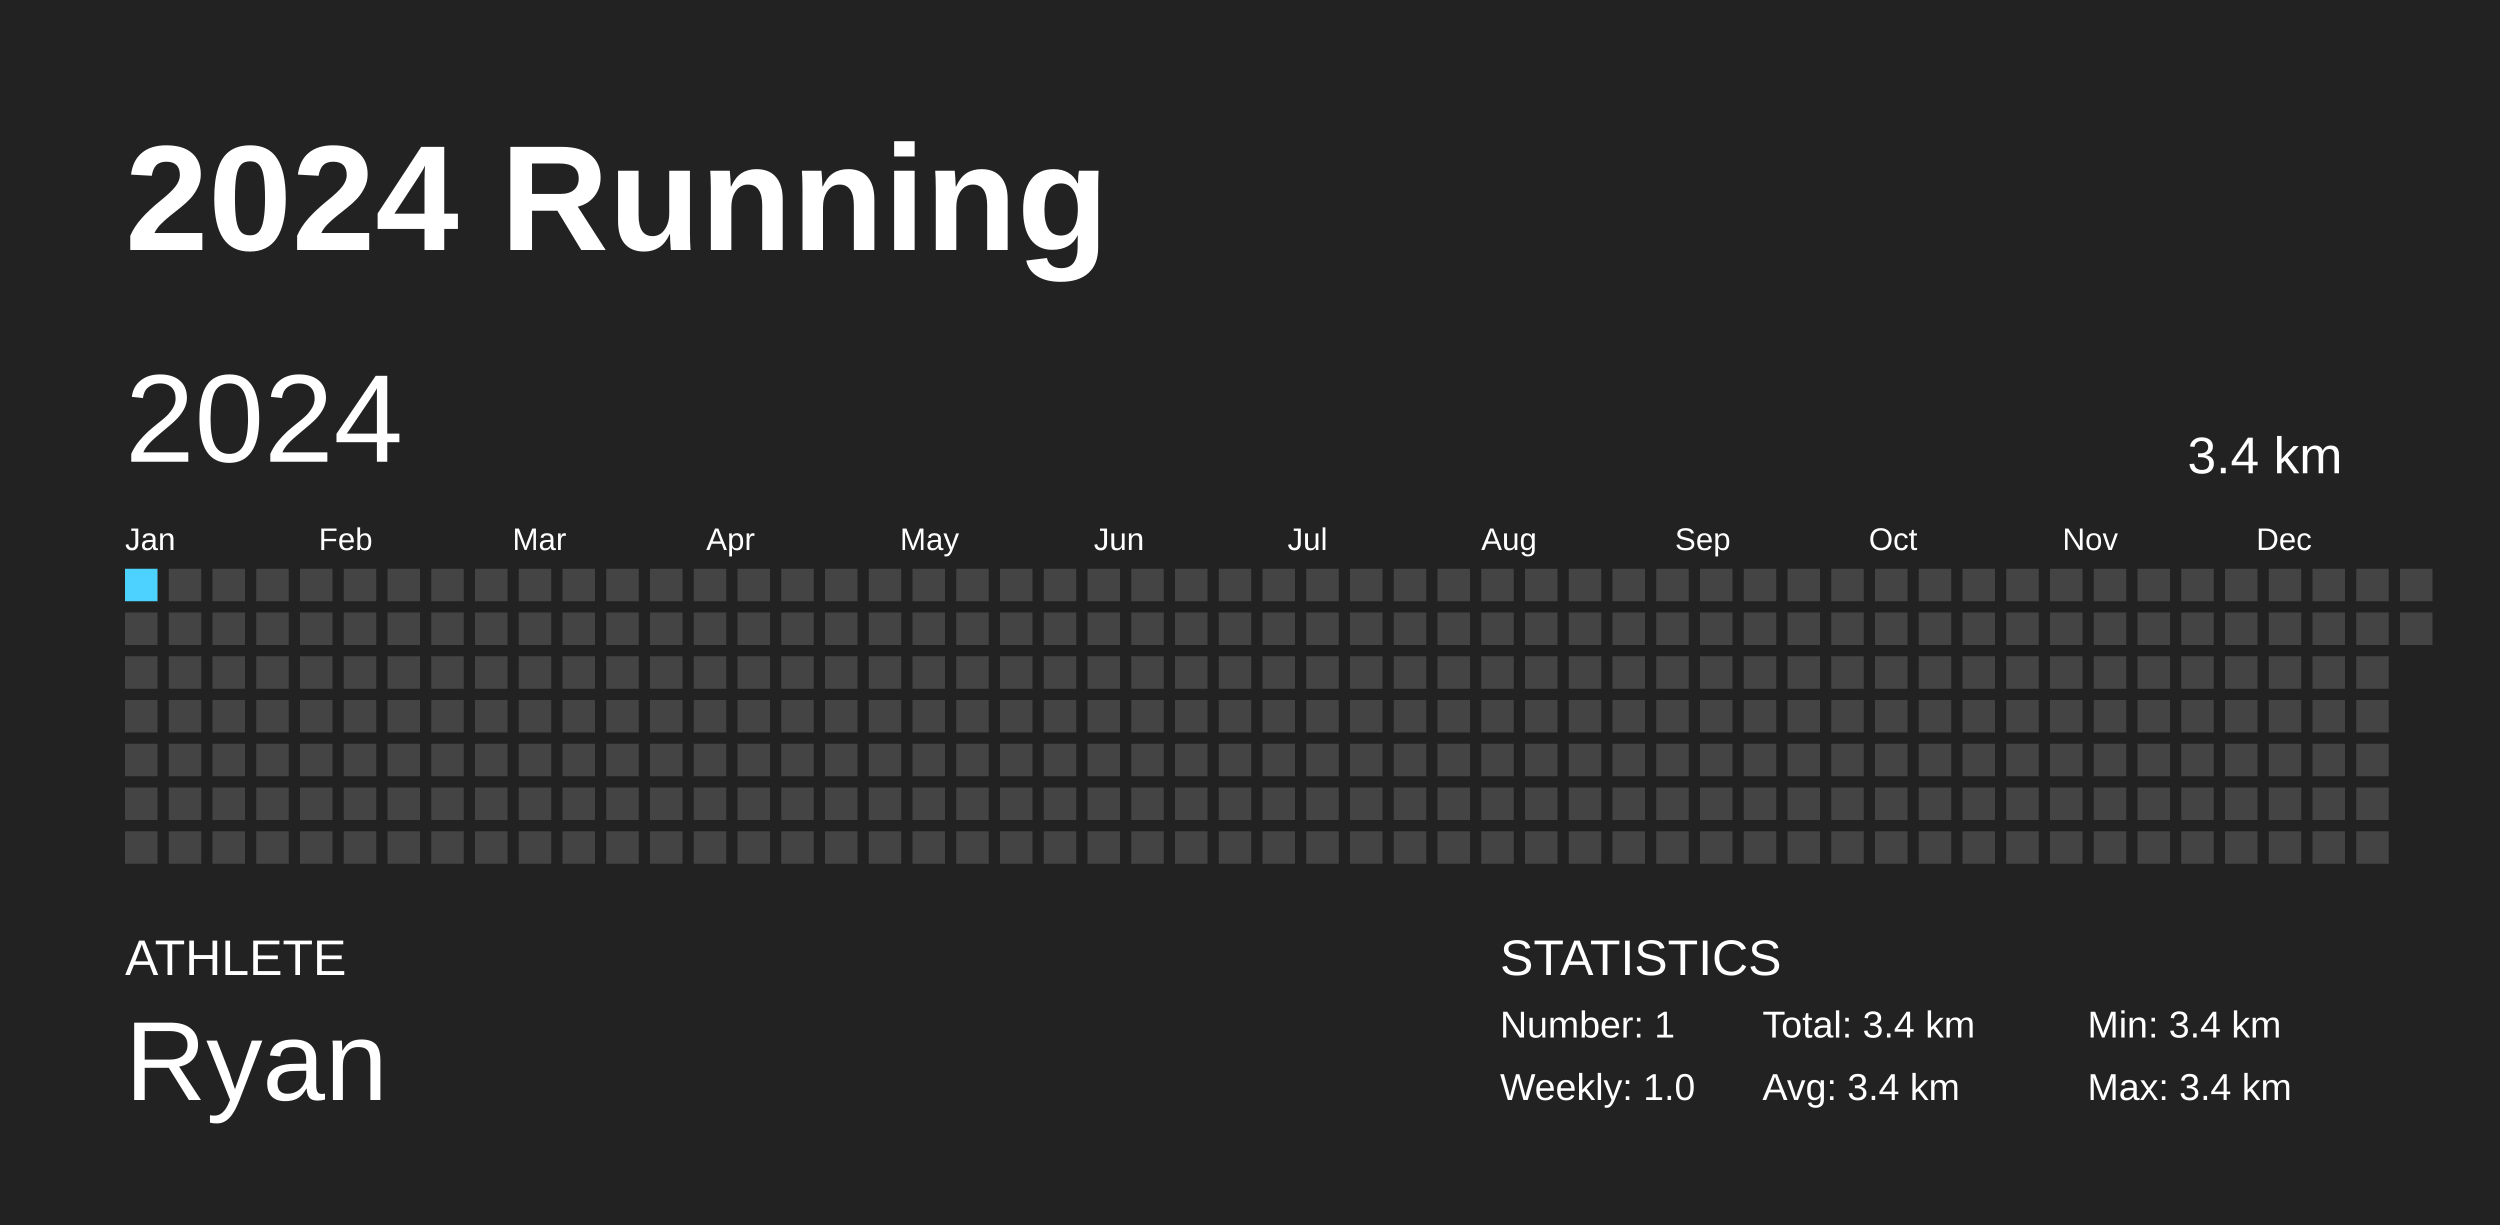
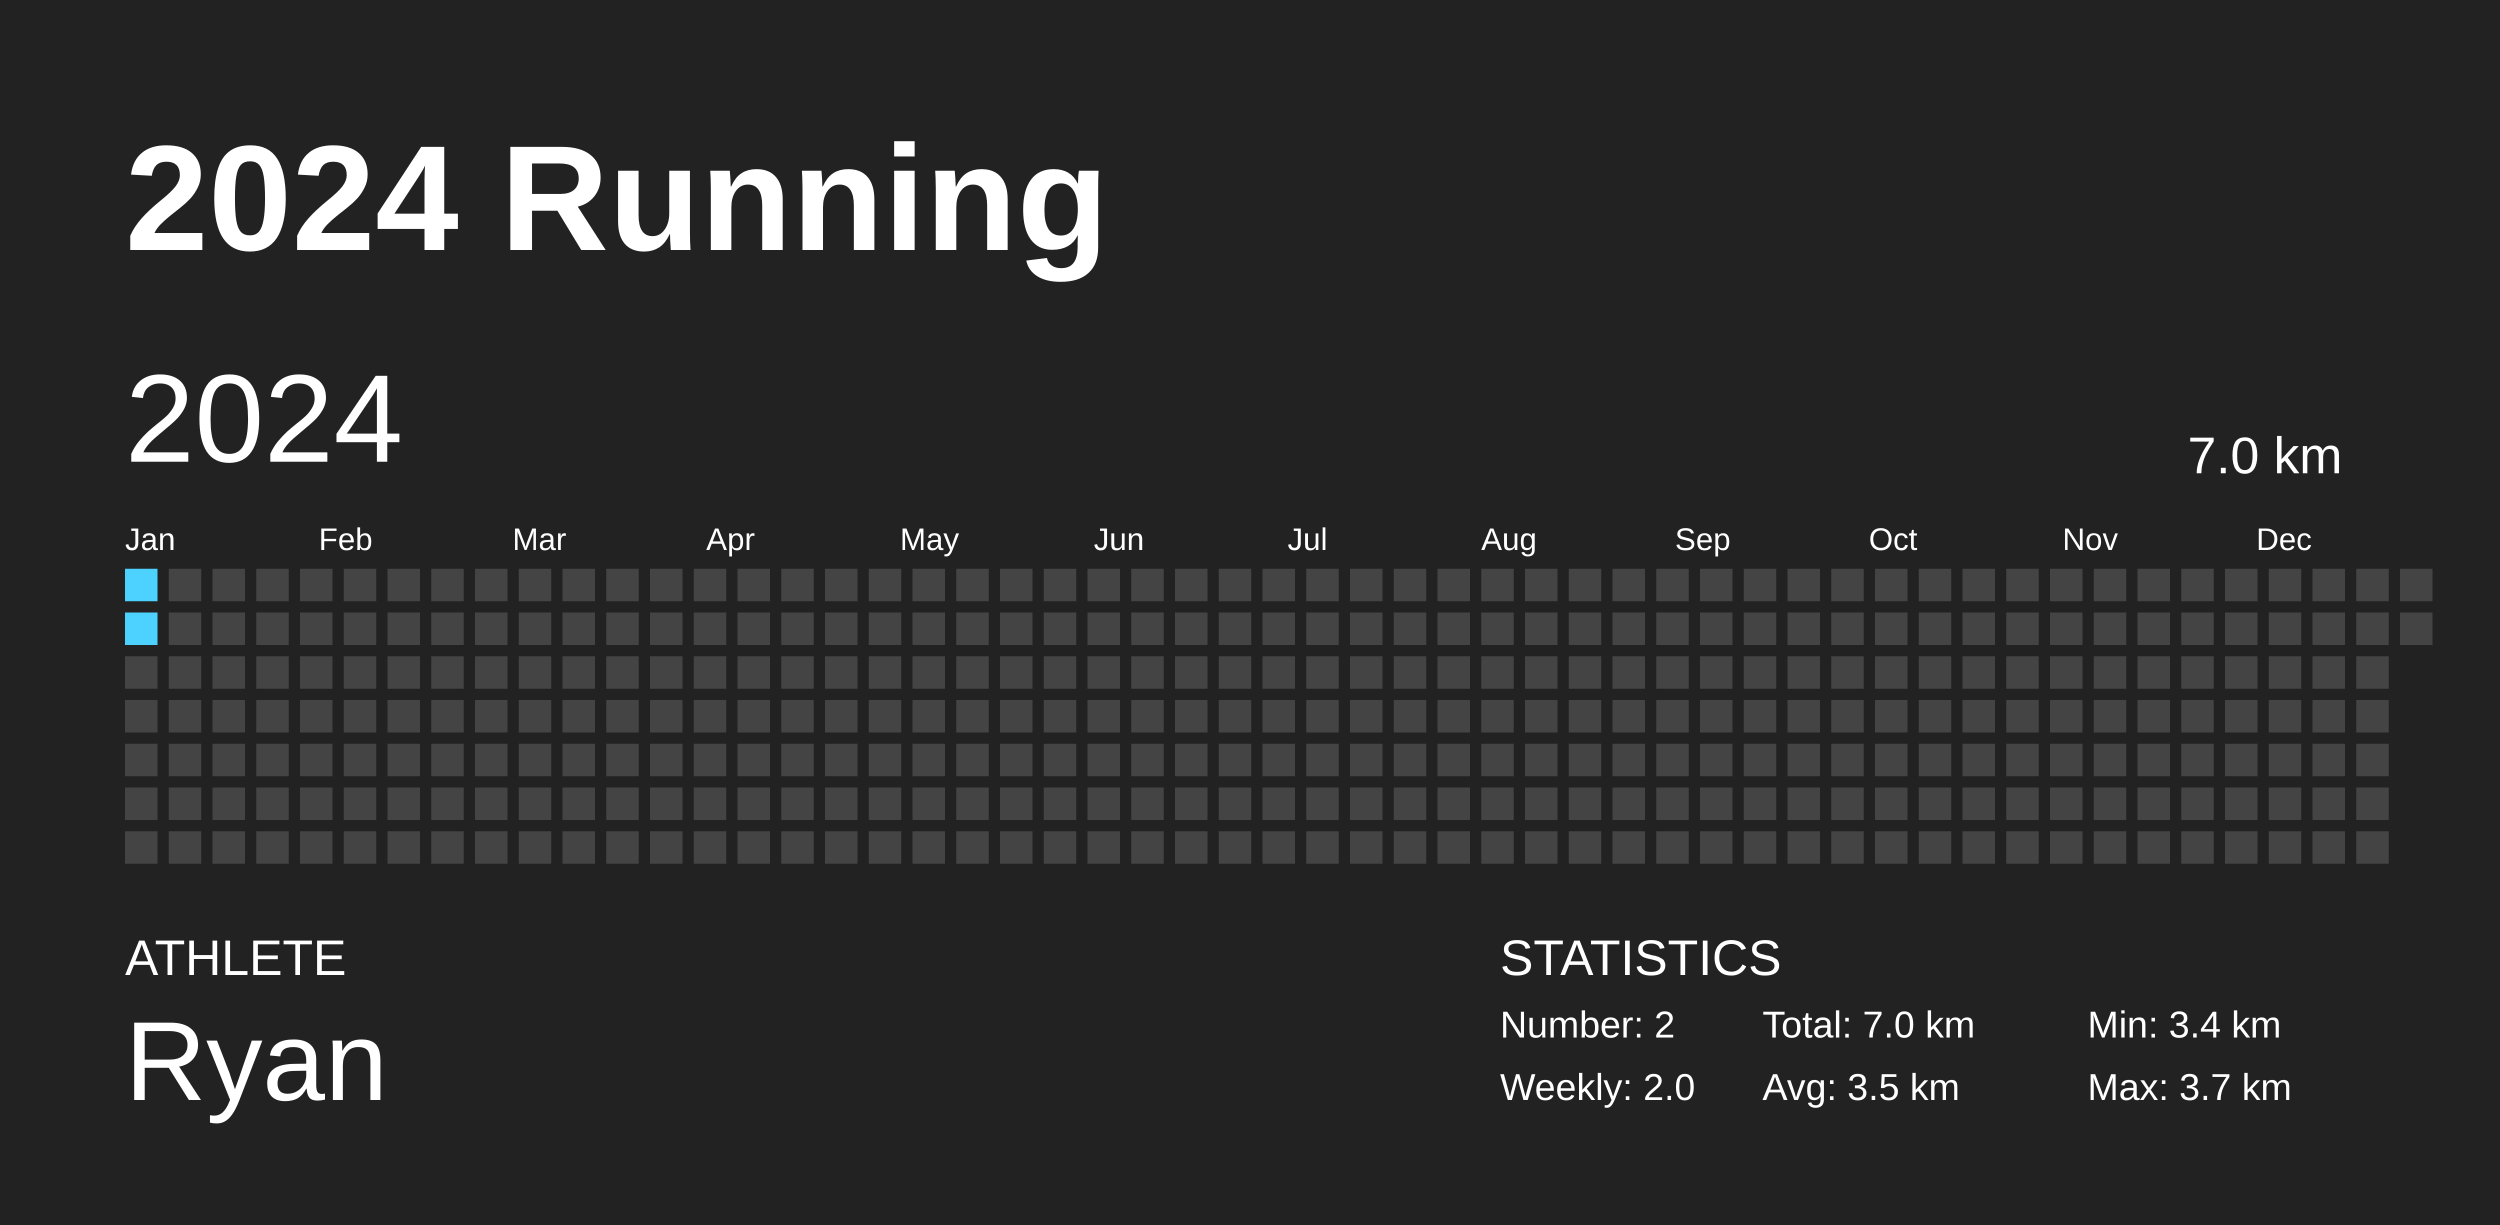
<svg xmlns="http://www.w3.org/2000/svg" baseProfile="full" height="98mm" version="1.1" viewBox="0,0,200,98" width="200mm">
  <defs />
  <rect fill="#222222" height="98" width="200" x="0" y="0" />
  <text fill="#FFFFFF" style="font-size:12px; font-family:Arial; font-weight:bold;" x="10" y="20">2024 Running</text>
  <text fill="#FFFFFF" style="font-size:4px; font-family:Arial" x="10" y="78">ATHLETE</text>
  <text fill="#FFFFFF" style="font-size:9px; font-family:Arial" x="10" y="88">Ryan</text>
  <text fill="#FFFFFF" style="font-size:4px; font-family:Arial" x="120" y="78">STATISTICS</text>
-   <text fill="#FFFFFF" style="font-size:3px; font-family:Arial" x="120" y="83">Number: 1</text>
-   <text fill="#FFFFFF" style="font-size:3px; font-family:Arial" x="120" y="88">Weekly: 1.0</text>
-   <text fill="#FFFFFF" style="font-size:3px; font-family:Arial" x="141" y="83">Total: 3.4 km</text>
-   <text fill="#FFFFFF" style="font-size:3px; font-family:Arial" x="141" y="88">Avg: 3.4 km</text>
+   <text fill="#FFFFFF" style="font-size:3px; font-family:Arial" x="120" y="83">Number: 2</text>
+   <text fill="#FFFFFF" style="font-size:3px; font-family:Arial" x="120" y="88">Weekly: 2.0</text>
+   <text fill="#FFFFFF" style="font-size:3px; font-family:Arial" x="141" y="83">Total: 7.0 km</text>
+   <text fill="#FFFFFF" style="font-size:3px; font-family:Arial" x="141" y="88">Avg: 3.5 km</text>
  <text fill="#FFFFFF" style="font-size:3px; font-family:Arial" x="167" y="83">Min: 3.4 km</text>
-   <text fill="#FFFFFF" style="font-size:3px; font-family:Arial" x="167" y="88">Max: 3.4 km</text>
+   <text fill="#FFFFFF" style="font-size:3px; font-family:Arial" x="167" y="88">Max: 3.7 km</text>
  <text dominant-baseline="hanging" fill="#FFFFFF" style="font-size:10.0px; font-family:Arial;" x="10" y="30">2024</text>
-   <text dominant-baseline="hanging" fill="#FFFFFF" style="font-size:4.125px; font-family:Arial;" x="175" y="35">3.4 km</text>
+   <text dominant-baseline="hanging" fill="#FFFFFF" style="font-size:4.125px; font-family:Arial;" x="175" y="35">7.0 km</text>
  <text fill="#FFFFFF" style="font-size:2.5px; font-family:Arial" x="10.0" y="44">Jan</text>
  <text fill="#FFFFFF" style="font-size:2.5px; font-family:Arial" x="25.5" y="44">Feb</text>
  <text fill="#FFFFFF" style="font-size:2.5px; font-family:Arial" x="41.0" y="44">Mar</text>
  <text fill="#FFFFFF" style="font-size:2.5px; font-family:Arial" x="56.5" y="44">Apr</text>
  <text fill="#FFFFFF" style="font-size:2.5px; font-family:Arial" x="72.0" y="44">May</text>
  <text fill="#FFFFFF" style="font-size:2.5px; font-family:Arial" x="87.5" y="44">Jun</text>
  <text fill="#FFFFFF" style="font-size:2.5px; font-family:Arial" x="103.0" y="44">Jul</text>
  <text fill="#FFFFFF" style="font-size:2.5px; font-family:Arial" x="118.5" y="44">Aug</text>
  <text fill="#FFFFFF" style="font-size:2.5px; font-family:Arial" x="134.0" y="44">Sep</text>
  <text fill="#FFFFFF" style="font-size:2.5px; font-family:Arial" x="149.5" y="44">Oct</text>
  <text fill="#FFFFFF" style="font-size:2.5px; font-family:Arial" x="165.0" y="44">Nov</text>
  <text fill="#FFFFFF" style="font-size:2.5px; font-family:Arial" x="180.5" y="44">Dec</text>
-   <rect fill="#4DD2FF" height="2.6" width="2.6" x="10.0" y="45.5" />
-   <rect fill="#444444" height="2.6" width="2.6" x="10.0" y="49.0" />
+   <rect fill="#4dd2ff" height="2.6" width="2.6" x="10.0" y="45.5" />
+   <rect fill="#4dd2ff" height="2.6" width="2.6" x="10.0" y="49.0" />
  <rect fill="#444444" height="2.6" width="2.6" x="10.0" y="52.5" />
  <rect fill="#444444" height="2.6" width="2.6" x="10.0" y="56.0" />
  <rect fill="#444444" height="2.6" width="2.6" x="10.0" y="59.5" />
  <rect fill="#444444" height="2.6" width="2.6" x="10.0" y="63.0" />
  <rect fill="#444444" height="2.6" width="2.6" x="10.0" y="66.5" />
  <rect fill="#444444" height="2.6" width="2.6" x="13.5" y="45.5" />
  <rect fill="#444444" height="2.6" width="2.6" x="13.5" y="49.0" />
  <rect fill="#444444" height="2.6" width="2.6" x="13.5" y="52.5" />
  <rect fill="#444444" height="2.6" width="2.6" x="13.5" y="56.0" />
  <rect fill="#444444" height="2.6" width="2.6" x="13.5" y="59.5" />
  <rect fill="#444444" height="2.6" width="2.6" x="13.5" y="63.0" />
  <rect fill="#444444" height="2.6" width="2.6" x="13.5" y="66.5" />
  <rect fill="#444444" height="2.6" width="2.6" x="17.0" y="45.5" />
  <rect fill="#444444" height="2.6" width="2.6" x="17.0" y="49.0" />
  <rect fill="#444444" height="2.6" width="2.6" x="17.0" y="52.5" />
  <rect fill="#444444" height="2.6" width="2.6" x="17.0" y="56.0" />
  <rect fill="#444444" height="2.6" width="2.6" x="17.0" y="59.5" />
  <rect fill="#444444" height="2.6" width="2.6" x="17.0" y="63.0" />
  <rect fill="#444444" height="2.6" width="2.6" x="17.0" y="66.5" />
  <rect fill="#444444" height="2.6" width="2.6" x="20.5" y="45.5" />
  <rect fill="#444444" height="2.6" width="2.6" x="20.5" y="49.0" />
  <rect fill="#444444" height="2.6" width="2.6" x="20.5" y="52.5" />
  <rect fill="#444444" height="2.6" width="2.6" x="20.5" y="56.0" />
  <rect fill="#444444" height="2.6" width="2.6" x="20.5" y="59.5" />
  <rect fill="#444444" height="2.6" width="2.6" x="20.5" y="63.0" />
  <rect fill="#444444" height="2.6" width="2.6" x="20.5" y="66.5" />
  <rect fill="#444444" height="2.6" width="2.6" x="24.0" y="45.5" />
  <rect fill="#444444" height="2.6" width="2.6" x="24.0" y="49.0" />
  <rect fill="#444444" height="2.6" width="2.6" x="24.0" y="52.5" />
  <rect fill="#444444" height="2.6" width="2.6" x="24.0" y="56.0" />
  <rect fill="#444444" height="2.6" width="2.6" x="24.0" y="59.5" />
  <rect fill="#444444" height="2.6" width="2.6" x="24.0" y="63.0" />
  <rect fill="#444444" height="2.6" width="2.6" x="24.0" y="66.5" />
  <rect fill="#444444" height="2.6" width="2.6" x="27.5" y="45.5" />
  <rect fill="#444444" height="2.6" width="2.6" x="27.5" y="49.0" />
  <rect fill="#444444" height="2.6" width="2.6" x="27.5" y="52.5" />
  <rect fill="#444444" height="2.6" width="2.6" x="27.5" y="56.0" />
  <rect fill="#444444" height="2.6" width="2.6" x="27.5" y="59.5" />
  <rect fill="#444444" height="2.6" width="2.6" x="27.5" y="63.0" />
  <rect fill="#444444" height="2.6" width="2.6" x="27.5" y="66.5" />
  <rect fill="#444444" height="2.6" width="2.6" x="31.0" y="45.5" />
  <rect fill="#444444" height="2.6" width="2.6" x="31.0" y="49.0" />
  <rect fill="#444444" height="2.6" width="2.6" x="31.0" y="52.5" />
  <rect fill="#444444" height="2.6" width="2.6" x="31.0" y="56.0" />
  <rect fill="#444444" height="2.6" width="2.6" x="31.0" y="59.5" />
  <rect fill="#444444" height="2.6" width="2.6" x="31.0" y="63.0" />
  <rect fill="#444444" height="2.6" width="2.6" x="31.0" y="66.5" />
  <rect fill="#444444" height="2.6" width="2.6" x="34.5" y="45.5" />
  <rect fill="#444444" height="2.6" width="2.6" x="34.5" y="49.0" />
  <rect fill="#444444" height="2.6" width="2.6" x="34.5" y="52.5" />
  <rect fill="#444444" height="2.6" width="2.6" x="34.5" y="56.0" />
  <rect fill="#444444" height="2.6" width="2.6" x="34.5" y="59.5" />
  <rect fill="#444444" height="2.6" width="2.6" x="34.5" y="63.0" />
  <rect fill="#444444" height="2.6" width="2.6" x="34.5" y="66.5" />
  <rect fill="#444444" height="2.6" width="2.6" x="38.0" y="45.5" />
  <rect fill="#444444" height="2.6" width="2.6" x="38.0" y="49.0" />
  <rect fill="#444444" height="2.6" width="2.6" x="38.0" y="52.5" />
  <rect fill="#444444" height="2.6" width="2.6" x="38.0" y="56.0" />
  <rect fill="#444444" height="2.6" width="2.6" x="38.0" y="59.5" />
  <rect fill="#444444" height="2.6" width="2.6" x="38.0" y="63.0" />
  <rect fill="#444444" height="2.6" width="2.6" x="38.0" y="66.5" />
  <rect fill="#444444" height="2.6" width="2.6" x="41.5" y="45.5" />
  <rect fill="#444444" height="2.6" width="2.6" x="41.5" y="49.0" />
  <rect fill="#444444" height="2.6" width="2.6" x="41.5" y="52.5" />
  <rect fill="#444444" height="2.6" width="2.6" x="41.5" y="56.0" />
  <rect fill="#444444" height="2.6" width="2.6" x="41.5" y="59.5" />
  <rect fill="#444444" height="2.6" width="2.6" x="41.5" y="63.0" />
  <rect fill="#444444" height="2.6" width="2.6" x="41.5" y="66.5" />
  <rect fill="#444444" height="2.6" width="2.6" x="45.0" y="45.5" />
  <rect fill="#444444" height="2.6" width="2.6" x="45.0" y="49.0" />
  <rect fill="#444444" height="2.6" width="2.6" x="45.0" y="52.5" />
  <rect fill="#444444" height="2.6" width="2.6" x="45.0" y="56.0" />
  <rect fill="#444444" height="2.6" width="2.6" x="45.0" y="59.5" />
  <rect fill="#444444" height="2.6" width="2.6" x="45.0" y="63.0" />
  <rect fill="#444444" height="2.6" width="2.6" x="45.0" y="66.5" />
  <rect fill="#444444" height="2.6" width="2.6" x="48.5" y="45.5" />
  <rect fill="#444444" height="2.6" width="2.6" x="48.5" y="49.0" />
  <rect fill="#444444" height="2.6" width="2.6" x="48.5" y="52.5" />
  <rect fill="#444444" height="2.6" width="2.6" x="48.5" y="56.0" />
  <rect fill="#444444" height="2.6" width="2.6" x="48.5" y="59.5" />
  <rect fill="#444444" height="2.6" width="2.6" x="48.5" y="63.0" />
  <rect fill="#444444" height="2.6" width="2.6" x="48.5" y="66.5" />
  <rect fill="#444444" height="2.6" width="2.6" x="52.0" y="45.5" />
  <rect fill="#444444" height="2.6" width="2.6" x="52.0" y="49.0" />
  <rect fill="#444444" height="2.6" width="2.6" x="52.0" y="52.5" />
  <rect fill="#444444" height="2.6" width="2.6" x="52.0" y="56.0" />
  <rect fill="#444444" height="2.6" width="2.6" x="52.0" y="59.5" />
  <rect fill="#444444" height="2.6" width="2.6" x="52.0" y="63.0" />
  <rect fill="#444444" height="2.6" width="2.6" x="52.0" y="66.5" />
  <rect fill="#444444" height="2.6" width="2.6" x="55.5" y="45.5" />
  <rect fill="#444444" height="2.6" width="2.6" x="55.5" y="49.0" />
  <rect fill="#444444" height="2.6" width="2.6" x="55.5" y="52.5" />
  <rect fill="#444444" height="2.6" width="2.6" x="55.5" y="56.0" />
  <rect fill="#444444" height="2.6" width="2.6" x="55.5" y="59.5" />
  <rect fill="#444444" height="2.6" width="2.6" x="55.5" y="63.0" />
  <rect fill="#444444" height="2.6" width="2.6" x="55.5" y="66.5" />
  <rect fill="#444444" height="2.6" width="2.6" x="59.0" y="45.5" />
  <rect fill="#444444" height="2.6" width="2.6" x="59.0" y="49.0" />
  <rect fill="#444444" height="2.6" width="2.6" x="59.0" y="52.5" />
  <rect fill="#444444" height="2.6" width="2.6" x="59.0" y="56.0" />
  <rect fill="#444444" height="2.6" width="2.6" x="59.0" y="59.5" />
  <rect fill="#444444" height="2.6" width="2.6" x="59.0" y="63.0" />
  <rect fill="#444444" height="2.6" width="2.6" x="59.0" y="66.5" />
  <rect fill="#444444" height="2.6" width="2.6" x="62.5" y="45.5" />
  <rect fill="#444444" height="2.6" width="2.6" x="62.5" y="49.0" />
  <rect fill="#444444" height="2.6" width="2.6" x="62.5" y="52.5" />
  <rect fill="#444444" height="2.6" width="2.6" x="62.5" y="56.0" />
  <rect fill="#444444" height="2.6" width="2.6" x="62.5" y="59.5" />
  <rect fill="#444444" height="2.6" width="2.6" x="62.5" y="63.0" />
  <rect fill="#444444" height="2.6" width="2.6" x="62.5" y="66.5" />
  <rect fill="#444444" height="2.6" width="2.6" x="66.0" y="45.5" />
  <rect fill="#444444" height="2.6" width="2.6" x="66.0" y="49.0" />
  <rect fill="#444444" height="2.6" width="2.6" x="66.0" y="52.5" />
  <rect fill="#444444" height="2.6" width="2.6" x="66.0" y="56.0" />
  <rect fill="#444444" height="2.6" width="2.6" x="66.0" y="59.5" />
  <rect fill="#444444" height="2.6" width="2.6" x="66.0" y="63.0" />
  <rect fill="#444444" height="2.6" width="2.6" x="66.0" y="66.5" />
  <rect fill="#444444" height="2.6" width="2.6" x="69.5" y="45.5" />
  <rect fill="#444444" height="2.6" width="2.6" x="69.5" y="49.0" />
  <rect fill="#444444" height="2.6" width="2.6" x="69.5" y="52.5" />
  <rect fill="#444444" height="2.6" width="2.6" x="69.5" y="56.0" />
  <rect fill="#444444" height="2.6" width="2.6" x="69.5" y="59.5" />
  <rect fill="#444444" height="2.6" width="2.6" x="69.5" y="63.0" />
  <rect fill="#444444" height="2.6" width="2.6" x="69.5" y="66.5" />
  <rect fill="#444444" height="2.6" width="2.6" x="73.0" y="45.5" />
  <rect fill="#444444" height="2.6" width="2.6" x="73.0" y="49.0" />
  <rect fill="#444444" height="2.6" width="2.6" x="73.0" y="52.5" />
  <rect fill="#444444" height="2.6" width="2.6" x="73.0" y="56.0" />
  <rect fill="#444444" height="2.6" width="2.6" x="73.0" y="59.5" />
  <rect fill="#444444" height="2.6" width="2.6" x="73.0" y="63.0" />
  <rect fill="#444444" height="2.6" width="2.6" x="73.0" y="66.5" />
  <rect fill="#444444" height="2.6" width="2.6" x="76.5" y="45.5" />
  <rect fill="#444444" height="2.6" width="2.6" x="76.5" y="49.0" />
  <rect fill="#444444" height="2.6" width="2.6" x="76.5" y="52.5" />
  <rect fill="#444444" height="2.6" width="2.6" x="76.5" y="56.0" />
  <rect fill="#444444" height="2.6" width="2.6" x="76.5" y="59.5" />
  <rect fill="#444444" height="2.6" width="2.6" x="76.5" y="63.0" />
  <rect fill="#444444" height="2.6" width="2.6" x="76.5" y="66.5" />
  <rect fill="#444444" height="2.6" width="2.6" x="80.0" y="45.5" />
  <rect fill="#444444" height="2.6" width="2.6" x="80.0" y="49.0" />
  <rect fill="#444444" height="2.6" width="2.6" x="80.0" y="52.5" />
  <rect fill="#444444" height="2.6" width="2.6" x="80.0" y="56.0" />
  <rect fill="#444444" height="2.6" width="2.6" x="80.0" y="59.5" />
  <rect fill="#444444" height="2.6" width="2.6" x="80.0" y="63.0" />
  <rect fill="#444444" height="2.6" width="2.6" x="80.0" y="66.5" />
  <rect fill="#444444" height="2.6" width="2.6" x="83.5" y="45.5" />
  <rect fill="#444444" height="2.6" width="2.6" x="83.5" y="49.0" />
  <rect fill="#444444" height="2.6" width="2.6" x="83.5" y="52.5" />
  <rect fill="#444444" height="2.6" width="2.6" x="83.5" y="56.0" />
  <rect fill="#444444" height="2.6" width="2.6" x="83.5" y="59.5" />
  <rect fill="#444444" height="2.6" width="2.6" x="83.5" y="63.0" />
  <rect fill="#444444" height="2.6" width="2.6" x="83.5" y="66.5" />
  <rect fill="#444444" height="2.6" width="2.6" x="87.0" y="45.5" />
  <rect fill="#444444" height="2.6" width="2.6" x="87.0" y="49.0" />
  <rect fill="#444444" height="2.6" width="2.6" x="87.0" y="52.5" />
  <rect fill="#444444" height="2.6" width="2.6" x="87.0" y="56.0" />
  <rect fill="#444444" height="2.6" width="2.6" x="87.0" y="59.5" />
  <rect fill="#444444" height="2.6" width="2.6" x="87.0" y="63.0" />
  <rect fill="#444444" height="2.6" width="2.6" x="87.0" y="66.5" />
  <rect fill="#444444" height="2.6" width="2.6" x="90.5" y="45.5" />
  <rect fill="#444444" height="2.6" width="2.6" x="90.5" y="49.0" />
  <rect fill="#444444" height="2.6" width="2.6" x="90.5" y="52.5" />
  <rect fill="#444444" height="2.6" width="2.6" x="90.5" y="56.0" />
  <rect fill="#444444" height="2.6" width="2.6" x="90.5" y="59.5" />
  <rect fill="#444444" height="2.6" width="2.6" x="90.5" y="63.0" />
  <rect fill="#444444" height="2.6" width="2.6" x="90.5" y="66.5" />
  <rect fill="#444444" height="2.6" width="2.6" x="94.0" y="45.5" />
  <rect fill="#444444" height="2.6" width="2.6" x="94.0" y="49.0" />
  <rect fill="#444444" height="2.6" width="2.6" x="94.0" y="52.5" />
  <rect fill="#444444" height="2.6" width="2.6" x="94.0" y="56.0" />
  <rect fill="#444444" height="2.6" width="2.6" x="94.0" y="59.5" />
  <rect fill="#444444" height="2.6" width="2.6" x="94.0" y="63.0" />
  <rect fill="#444444" height="2.6" width="2.6" x="94.0" y="66.5" />
  <rect fill="#444444" height="2.6" width="2.6" x="97.5" y="45.5" />
  <rect fill="#444444" height="2.6" width="2.6" x="97.5" y="49.0" />
  <rect fill="#444444" height="2.6" width="2.6" x="97.5" y="52.5" />
  <rect fill="#444444" height="2.6" width="2.6" x="97.5" y="56.0" />
  <rect fill="#444444" height="2.6" width="2.6" x="97.5" y="59.5" />
  <rect fill="#444444" height="2.6" width="2.6" x="97.5" y="63.0" />
  <rect fill="#444444" height="2.6" width="2.6" x="97.5" y="66.5" />
  <rect fill="#444444" height="2.6" width="2.6" x="101.0" y="45.5" />
  <rect fill="#444444" height="2.6" width="2.6" x="101.0" y="49.0" />
  <rect fill="#444444" height="2.6" width="2.6" x="101.0" y="52.5" />
  <rect fill="#444444" height="2.6" width="2.6" x="101.0" y="56.0" />
  <rect fill="#444444" height="2.6" width="2.6" x="101.0" y="59.5" />
  <rect fill="#444444" height="2.6" width="2.6" x="101.0" y="63.0" />
  <rect fill="#444444" height="2.6" width="2.6" x="101.0" y="66.5" />
  <rect fill="#444444" height="2.6" width="2.6" x="104.5" y="45.5" />
  <rect fill="#444444" height="2.6" width="2.6" x="104.5" y="49.0" />
  <rect fill="#444444" height="2.6" width="2.6" x="104.5" y="52.5" />
  <rect fill="#444444" height="2.6" width="2.6" x="104.5" y="56.0" />
  <rect fill="#444444" height="2.6" width="2.6" x="104.5" y="59.5" />
  <rect fill="#444444" height="2.6" width="2.6" x="104.5" y="63.0" />
  <rect fill="#444444" height="2.6" width="2.6" x="104.5" y="66.5" />
  <rect fill="#444444" height="2.6" width="2.6" x="108.0" y="45.5" />
  <rect fill="#444444" height="2.6" width="2.6" x="108.0" y="49.0" />
  <rect fill="#444444" height="2.6" width="2.6" x="108.0" y="52.5" />
  <rect fill="#444444" height="2.6" width="2.6" x="108.0" y="56.0" />
  <rect fill="#444444" height="2.6" width="2.6" x="108.0" y="59.5" />
  <rect fill="#444444" height="2.6" width="2.6" x="108.0" y="63.0" />
  <rect fill="#444444" height="2.6" width="2.6" x="108.0" y="66.5" />
  <rect fill="#444444" height="2.6" width="2.6" x="111.5" y="45.5" />
  <rect fill="#444444" height="2.6" width="2.6" x="111.5" y="49.0" />
  <rect fill="#444444" height="2.6" width="2.6" x="111.5" y="52.5" />
  <rect fill="#444444" height="2.6" width="2.6" x="111.5" y="56.0" />
  <rect fill="#444444" height="2.6" width="2.6" x="111.5" y="59.5" />
  <rect fill="#444444" height="2.6" width="2.6" x="111.5" y="63.0" />
  <rect fill="#444444" height="2.6" width="2.6" x="111.5" y="66.5" />
  <rect fill="#444444" height="2.6" width="2.6" x="115.0" y="45.5" />
  <rect fill="#444444" height="2.6" width="2.6" x="115.0" y="49.0" />
  <rect fill="#444444" height="2.6" width="2.6" x="115.0" y="52.5" />
  <rect fill="#444444" height="2.6" width="2.6" x="115.0" y="56.0" />
  <rect fill="#444444" height="2.6" width="2.6" x="115.0" y="59.5" />
  <rect fill="#444444" height="2.6" width="2.6" x="115.0" y="63.0" />
  <rect fill="#444444" height="2.6" width="2.6" x="115.0" y="66.5" />
  <rect fill="#444444" height="2.6" width="2.6" x="118.5" y="45.5" />
  <rect fill="#444444" height="2.6" width="2.6" x="118.5" y="49.0" />
  <rect fill="#444444" height="2.6" width="2.6" x="118.5" y="52.5" />
  <rect fill="#444444" height="2.6" width="2.6" x="118.5" y="56.0" />
  <rect fill="#444444" height="2.6" width="2.6" x="118.5" y="59.5" />
  <rect fill="#444444" height="2.6" width="2.6" x="118.5" y="63.0" />
  <rect fill="#444444" height="2.6" width="2.6" x="118.5" y="66.5" />
  <rect fill="#444444" height="2.6" width="2.6" x="122.0" y="45.5" />
  <rect fill="#444444" height="2.6" width="2.6" x="122.0" y="49.0" />
  <rect fill="#444444" height="2.6" width="2.6" x="122.0" y="52.5" />
  <rect fill="#444444" height="2.6" width="2.6" x="122.0" y="56.0" />
  <rect fill="#444444" height="2.6" width="2.6" x="122.0" y="59.5" />
  <rect fill="#444444" height="2.6" width="2.6" x="122.0" y="63.0" />
  <rect fill="#444444" height="2.6" width="2.6" x="122.0" y="66.5" />
  <rect fill="#444444" height="2.6" width="2.6" x="125.5" y="45.5" />
  <rect fill="#444444" height="2.6" width="2.6" x="125.5" y="49.0" />
  <rect fill="#444444" height="2.6" width="2.6" x="125.5" y="52.5" />
  <rect fill="#444444" height="2.6" width="2.6" x="125.5" y="56.0" />
  <rect fill="#444444" height="2.6" width="2.6" x="125.5" y="59.5" />
  <rect fill="#444444" height="2.6" width="2.6" x="125.5" y="63.0" />
  <rect fill="#444444" height="2.6" width="2.6" x="125.5" y="66.5" />
  <rect fill="#444444" height="2.6" width="2.6" x="129.0" y="45.5" />
  <rect fill="#444444" height="2.6" width="2.6" x="129.0" y="49.0" />
  <rect fill="#444444" height="2.6" width="2.6" x="129.0" y="52.5" />
  <rect fill="#444444" height="2.6" width="2.6" x="129.0" y="56.0" />
  <rect fill="#444444" height="2.6" width="2.6" x="129.0" y="59.5" />
  <rect fill="#444444" height="2.6" width="2.6" x="129.0" y="63.0" />
  <rect fill="#444444" height="2.6" width="2.6" x="129.0" y="66.5" />
  <rect fill="#444444" height="2.6" width="2.6" x="132.5" y="45.5" />
  <rect fill="#444444" height="2.6" width="2.6" x="132.5" y="49.0" />
  <rect fill="#444444" height="2.6" width="2.6" x="132.5" y="52.5" />
  <rect fill="#444444" height="2.6" width="2.6" x="132.5" y="56.0" />
  <rect fill="#444444" height="2.6" width="2.6" x="132.5" y="59.5" />
  <rect fill="#444444" height="2.6" width="2.6" x="132.5" y="63.0" />
  <rect fill="#444444" height="2.6" width="2.6" x="132.5" y="66.5" />
  <rect fill="#444444" height="2.6" width="2.6" x="136.0" y="45.5" />
  <rect fill="#444444" height="2.6" width="2.6" x="136.0" y="49.0" />
  <rect fill="#444444" height="2.6" width="2.6" x="136.0" y="52.5" />
  <rect fill="#444444" height="2.6" width="2.6" x="136.0" y="56.0" />
  <rect fill="#444444" height="2.6" width="2.6" x="136.0" y="59.5" />
  <rect fill="#444444" height="2.6" width="2.6" x="136.0" y="63.0" />
  <rect fill="#444444" height="2.6" width="2.6" x="136.0" y="66.5" />
  <rect fill="#444444" height="2.6" width="2.6" x="139.5" y="45.5" />
  <rect fill="#444444" height="2.6" width="2.6" x="139.5" y="49.0" />
  <rect fill="#444444" height="2.6" width="2.6" x="139.5" y="52.5" />
  <rect fill="#444444" height="2.6" width="2.6" x="139.5" y="56.0" />
  <rect fill="#444444" height="2.6" width="2.6" x="139.5" y="59.5" />
  <rect fill="#444444" height="2.6" width="2.6" x="139.5" y="63.0" />
  <rect fill="#444444" height="2.6" width="2.6" x="139.5" y="66.5" />
  <rect fill="#444444" height="2.6" width="2.6" x="143.0" y="45.5" />
  <rect fill="#444444" height="2.6" width="2.6" x="143.0" y="49.0" />
  <rect fill="#444444" height="2.6" width="2.6" x="143.0" y="52.5" />
  <rect fill="#444444" height="2.6" width="2.6" x="143.0" y="56.0" />
  <rect fill="#444444" height="2.6" width="2.6" x="143.0" y="59.5" />
  <rect fill="#444444" height="2.6" width="2.6" x="143.0" y="63.0" />
  <rect fill="#444444" height="2.6" width="2.6" x="143.0" y="66.5" />
  <rect fill="#444444" height="2.6" width="2.6" x="146.5" y="45.5" />
  <rect fill="#444444" height="2.6" width="2.6" x="146.5" y="49.0" />
  <rect fill="#444444" height="2.6" width="2.6" x="146.5" y="52.5" />
  <rect fill="#444444" height="2.6" width="2.6" x="146.5" y="56.0" />
  <rect fill="#444444" height="2.6" width="2.6" x="146.5" y="59.5" />
  <rect fill="#444444" height="2.6" width="2.6" x="146.5" y="63.0" />
  <rect fill="#444444" height="2.6" width="2.6" x="146.5" y="66.5" />
  <rect fill="#444444" height="2.6" width="2.6" x="150.0" y="45.5" />
  <rect fill="#444444" height="2.6" width="2.6" x="150.0" y="49.0" />
  <rect fill="#444444" height="2.6" width="2.6" x="150.0" y="52.5" />
  <rect fill="#444444" height="2.6" width="2.6" x="150.0" y="56.0" />
  <rect fill="#444444" height="2.6" width="2.6" x="150.0" y="59.5" />
  <rect fill="#444444" height="2.6" width="2.6" x="150.0" y="63.0" />
  <rect fill="#444444" height="2.6" width="2.6" x="150.0" y="66.5" />
  <rect fill="#444444" height="2.6" width="2.6" x="153.5" y="45.5" />
  <rect fill="#444444" height="2.6" width="2.6" x="153.5" y="49.0" />
  <rect fill="#444444" height="2.6" width="2.6" x="153.5" y="52.5" />
  <rect fill="#444444" height="2.6" width="2.6" x="153.5" y="56.0" />
  <rect fill="#444444" height="2.6" width="2.6" x="153.5" y="59.5" />
  <rect fill="#444444" height="2.6" width="2.6" x="153.5" y="63.0" />
  <rect fill="#444444" height="2.6" width="2.6" x="153.5" y="66.5" />
  <rect fill="#444444" height="2.6" width="2.6" x="157.0" y="45.5" />
  <rect fill="#444444" height="2.6" width="2.6" x="157.0" y="49.0" />
  <rect fill="#444444" height="2.6" width="2.6" x="157.0" y="52.5" />
  <rect fill="#444444" height="2.6" width="2.6" x="157.0" y="56.0" />
  <rect fill="#444444" height="2.6" width="2.6" x="157.0" y="59.5" />
  <rect fill="#444444" height="2.6" width="2.6" x="157.0" y="63.0" />
  <rect fill="#444444" height="2.6" width="2.6" x="157.0" y="66.5" />
  <rect fill="#444444" height="2.6" width="2.6" x="160.5" y="45.5" />
  <rect fill="#444444" height="2.6" width="2.6" x="160.5" y="49.0" />
  <rect fill="#444444" height="2.6" width="2.6" x="160.5" y="52.5" />
  <rect fill="#444444" height="2.6" width="2.6" x="160.5" y="56.0" />
  <rect fill="#444444" height="2.6" width="2.6" x="160.5" y="59.5" />
  <rect fill="#444444" height="2.6" width="2.6" x="160.5" y="63.0" />
  <rect fill="#444444" height="2.6" width="2.6" x="160.5" y="66.5" />
  <rect fill="#444444" height="2.6" width="2.6" x="164.0" y="45.5" />
  <rect fill="#444444" height="2.6" width="2.6" x="164.0" y="49.0" />
  <rect fill="#444444" height="2.6" width="2.6" x="164.0" y="52.5" />
  <rect fill="#444444" height="2.6" width="2.6" x="164.0" y="56.0" />
  <rect fill="#444444" height="2.6" width="2.6" x="164.0" y="59.5" />
  <rect fill="#444444" height="2.6" width="2.6" x="164.0" y="63.0" />
  <rect fill="#444444" height="2.6" width="2.6" x="164.0" y="66.5" />
  <rect fill="#444444" height="2.6" width="2.6" x="167.5" y="45.5" />
  <rect fill="#444444" height="2.6" width="2.6" x="167.5" y="49.0" />
  <rect fill="#444444" height="2.6" width="2.6" x="167.5" y="52.5" />
  <rect fill="#444444" height="2.6" width="2.6" x="167.5" y="56.0" />
  <rect fill="#444444" height="2.6" width="2.6" x="167.5" y="59.5" />
  <rect fill="#444444" height="2.6" width="2.6" x="167.5" y="63.0" />
  <rect fill="#444444" height="2.6" width="2.6" x="167.5" y="66.5" />
  <rect fill="#444444" height="2.6" width="2.6" x="171.0" y="45.5" />
  <rect fill="#444444" height="2.6" width="2.6" x="171.0" y="49.0" />
  <rect fill="#444444" height="2.6" width="2.6" x="171.0" y="52.5" />
  <rect fill="#444444" height="2.6" width="2.6" x="171.0" y="56.0" />
  <rect fill="#444444" height="2.6" width="2.6" x="171.0" y="59.5" />
  <rect fill="#444444" height="2.6" width="2.6" x="171.0" y="63.0" />
  <rect fill="#444444" height="2.6" width="2.6" x="171.0" y="66.5" />
  <rect fill="#444444" height="2.6" width="2.6" x="174.5" y="45.5" />
  <rect fill="#444444" height="2.6" width="2.6" x="174.5" y="49.0" />
  <rect fill="#444444" height="2.6" width="2.6" x="174.5" y="52.5" />
  <rect fill="#444444" height="2.6" width="2.6" x="174.5" y="56.0" />
  <rect fill="#444444" height="2.6" width="2.6" x="174.5" y="59.5" />
  <rect fill="#444444" height="2.6" width="2.6" x="174.5" y="63.0" />
  <rect fill="#444444" height="2.6" width="2.6" x="174.5" y="66.5" />
  <rect fill="#444444" height="2.6" width="2.6" x="178.0" y="45.5" />
  <rect fill="#444444" height="2.6" width="2.6" x="178.0" y="49.0" />
  <rect fill="#444444" height="2.6" width="2.6" x="178.0" y="52.5" />
  <rect fill="#444444" height="2.6" width="2.6" x="178.0" y="56.0" />
  <rect fill="#444444" height="2.6" width="2.6" x="178.0" y="59.5" />
  <rect fill="#444444" height="2.6" width="2.6" x="178.0" y="63.0" />
  <rect fill="#444444" height="2.6" width="2.6" x="178.0" y="66.5" />
  <rect fill="#444444" height="2.6" width="2.6" x="181.5" y="45.5" />
  <rect fill="#444444" height="2.6" width="2.6" x="181.5" y="49.0" />
  <rect fill="#444444" height="2.6" width="2.6" x="181.5" y="52.5" />
  <rect fill="#444444" height="2.6" width="2.6" x="181.5" y="56.0" />
  <rect fill="#444444" height="2.6" width="2.6" x="181.5" y="59.5" />
  <rect fill="#444444" height="2.6" width="2.6" x="181.5" y="63.0" />
  <rect fill="#444444" height="2.6" width="2.6" x="181.5" y="66.5" />
  <rect fill="#444444" height="2.6" width="2.6" x="185.0" y="45.5" />
  <rect fill="#444444" height="2.6" width="2.6" x="185.0" y="49.0" />
  <rect fill="#444444" height="2.6" width="2.6" x="185.0" y="52.5" />
  <rect fill="#444444" height="2.6" width="2.6" x="185.0" y="56.0" />
  <rect fill="#444444" height="2.6" width="2.6" x="185.0" y="59.5" />
  <rect fill="#444444" height="2.6" width="2.6" x="185.0" y="63.0" />
  <rect fill="#444444" height="2.6" width="2.6" x="185.0" y="66.5" />
  <rect fill="#444444" height="2.6" width="2.6" x="188.5" y="45.5" />
  <rect fill="#444444" height="2.6" width="2.6" x="188.5" y="49.0" />
  <rect fill="#444444" height="2.6" width="2.6" x="188.5" y="52.5" />
  <rect fill="#444444" height="2.6" width="2.6" x="188.5" y="56.0" />
  <rect fill="#444444" height="2.6" width="2.6" x="188.5" y="59.5" />
  <rect fill="#444444" height="2.6" width="2.6" x="188.5" y="63.0" />
  <rect fill="#444444" height="2.6" width="2.6" x="188.5" y="66.5" />
  <rect fill="#444444" height="2.6" width="2.6" x="192.0" y="45.5" />
  <rect fill="#444444" height="2.6" width="2.6" x="192.0" y="49.0" />
</svg>
